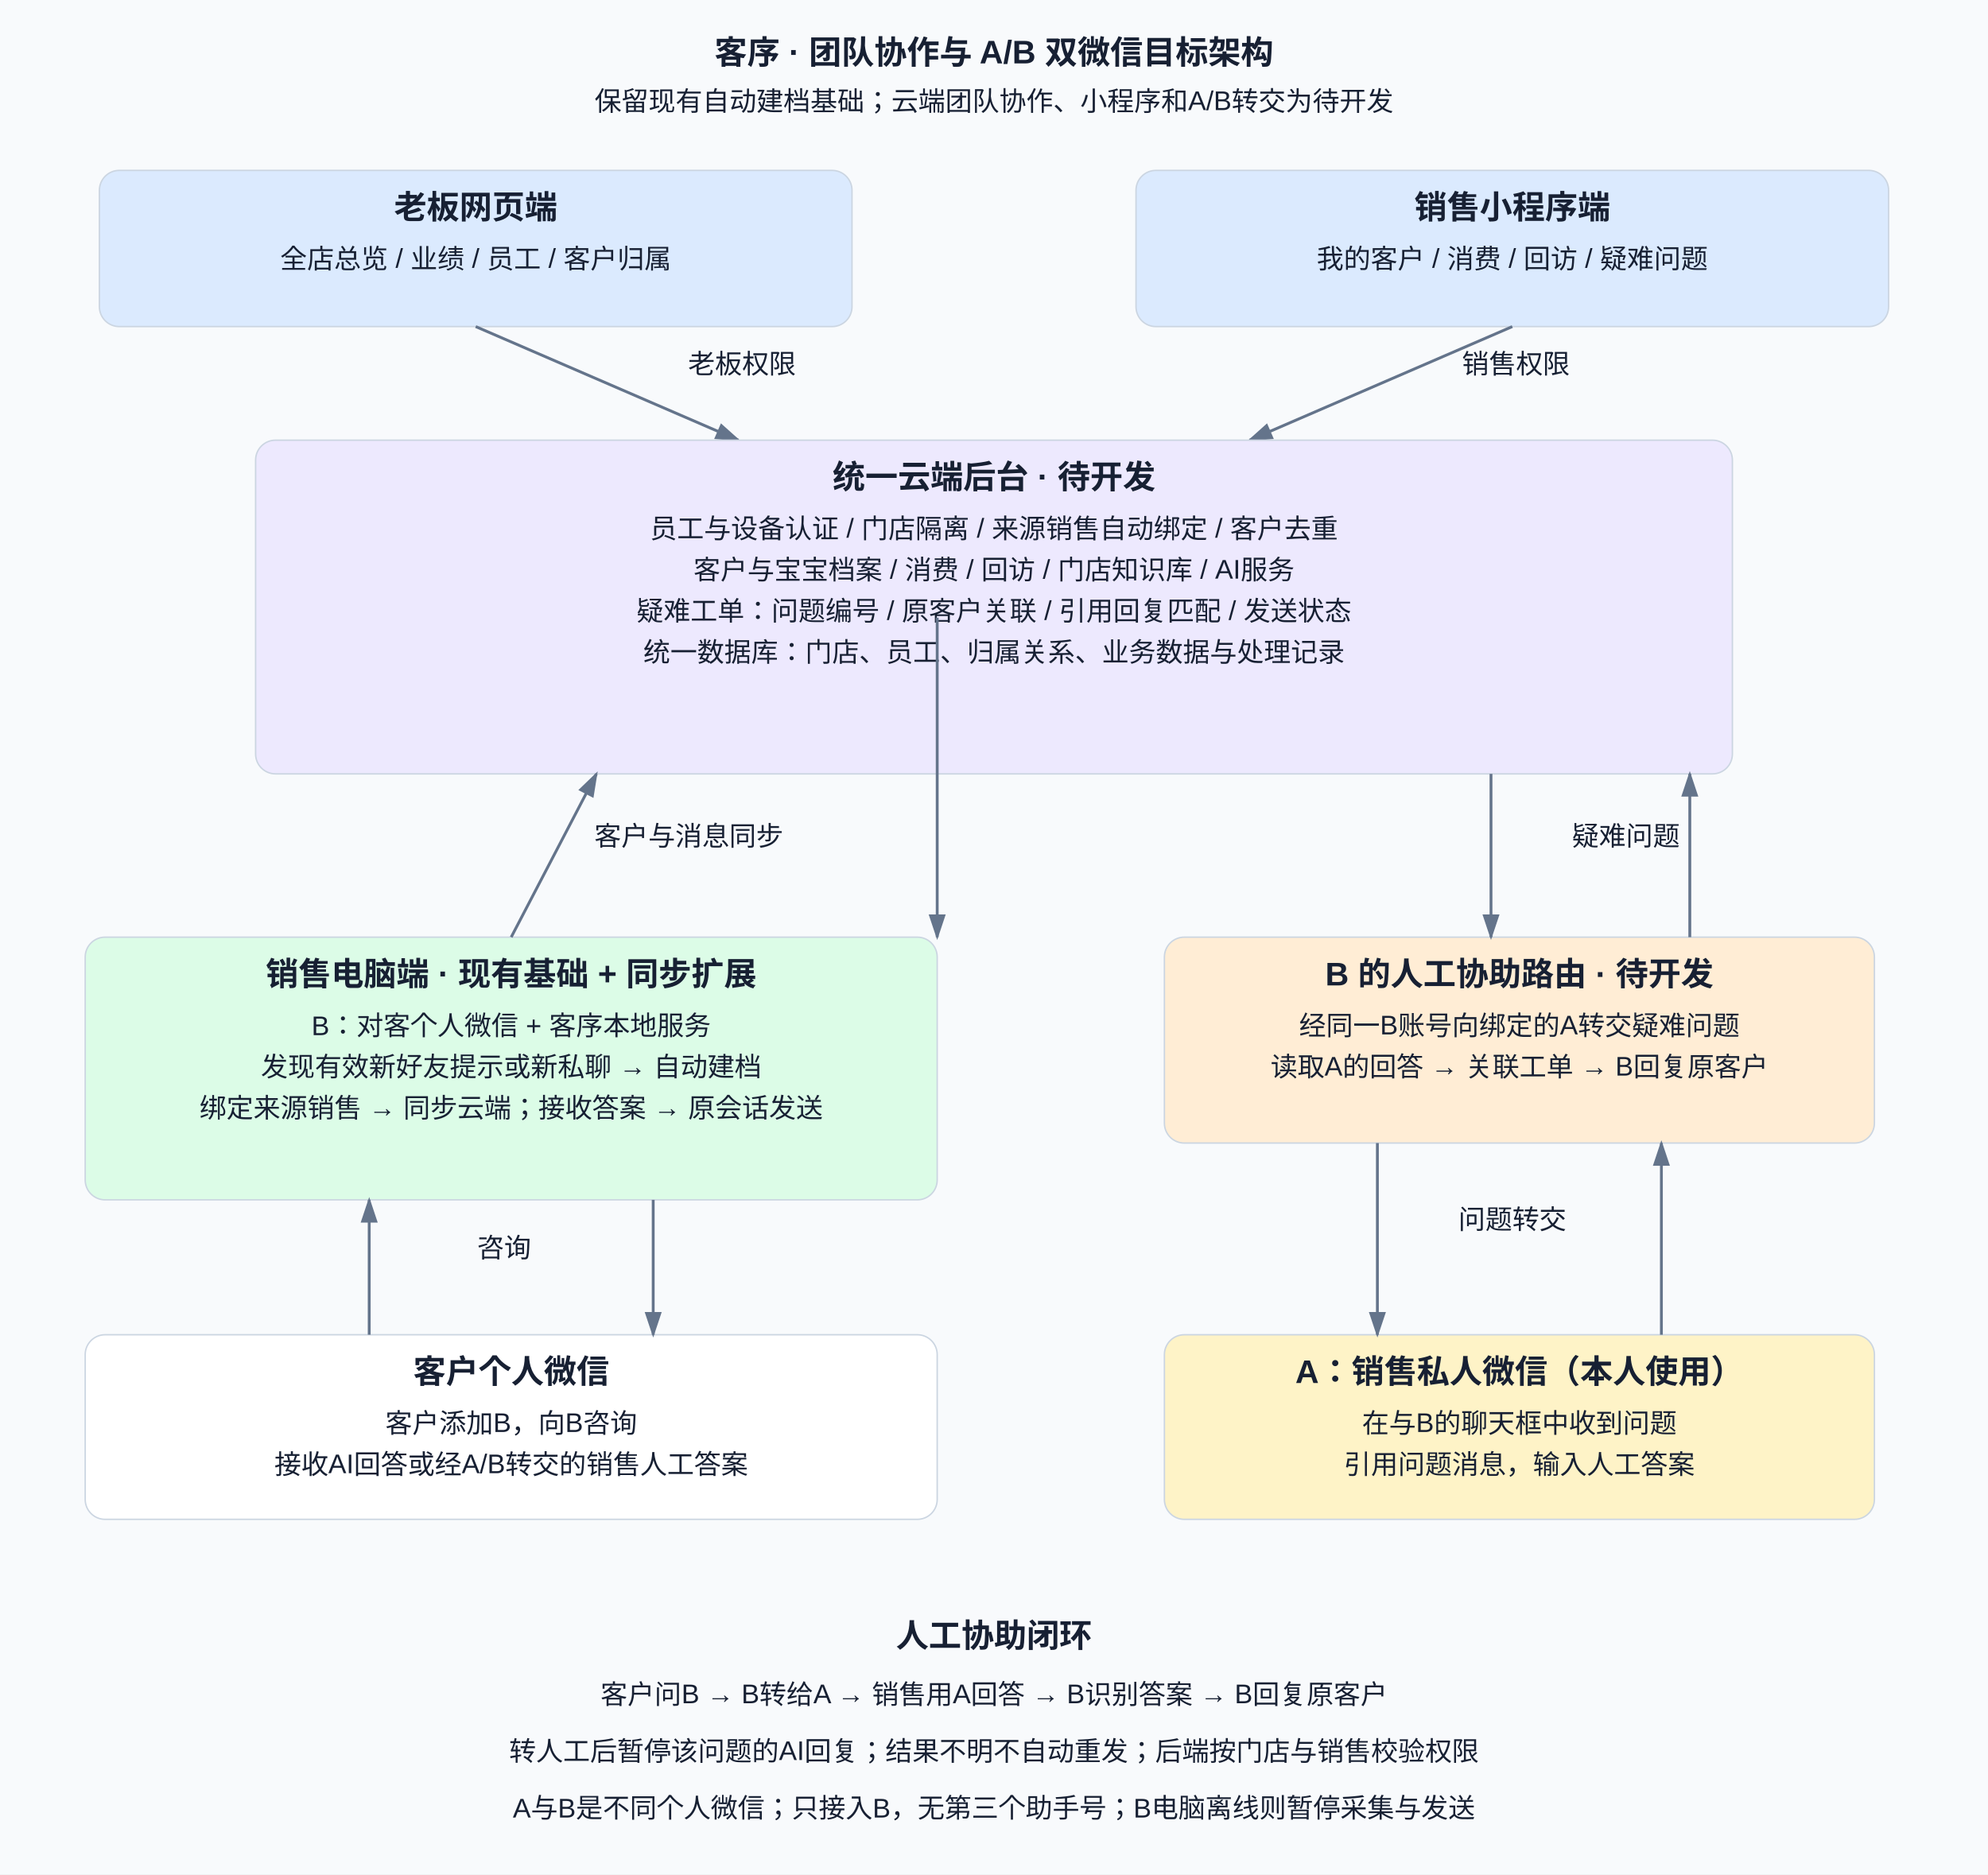
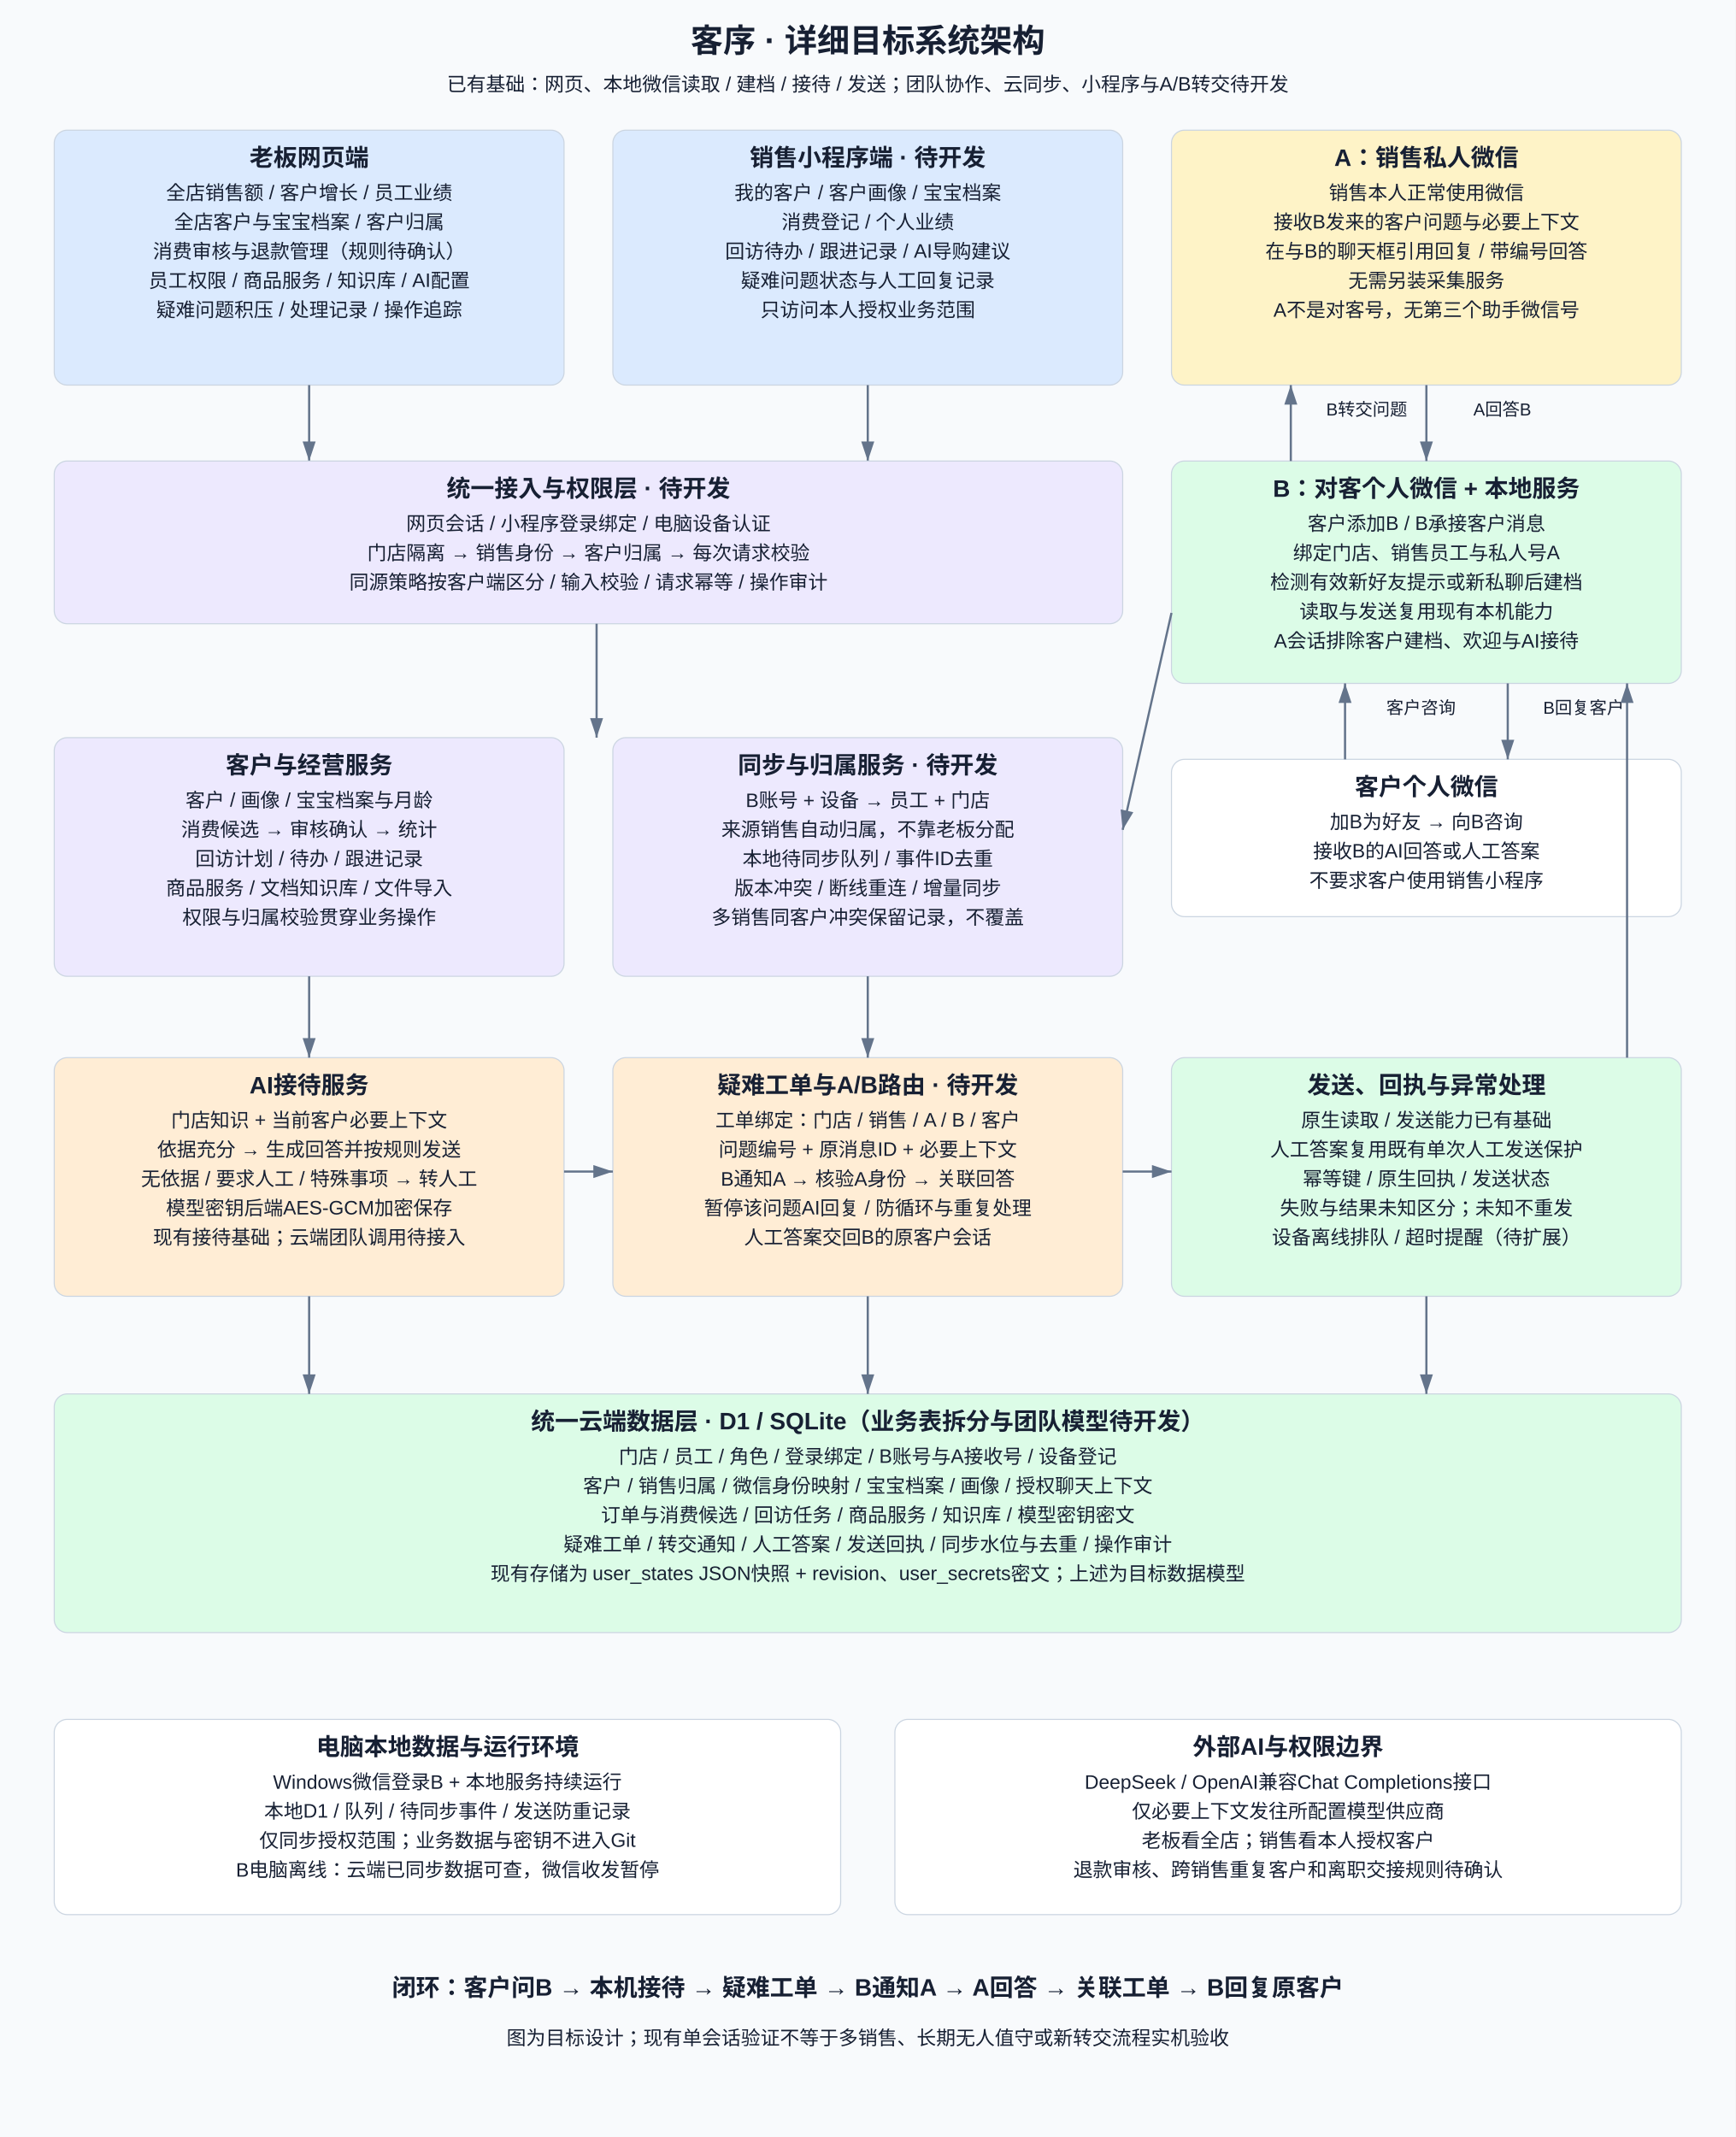
- <svg xmlns="http://www.w3.org/2000/svg" width="1400" height="1320" viewBox="0 0 1400 1320">
+ <svg xmlns="http://www.w3.org/2000/svg" width="1600" height="1970" viewBox="0 0 1600 1970">
  <defs>
-     <marker id="arrow" markerWidth="9" markerHeight="9" refX="8" refY="3" orient="auto">
+     <marker id="arrow" markerWidth="10" markerHeight="10" refX="9" refY="3" orient="auto">
      <path d="M0 0L0 6L9 3Z" fill="#64748b" />
    </marker>
  </defs>
-   <rect width="1400" height="1320" fill="#f8fafc" />
-   <style>text{font-family:Microsoft YaHei,Arial,sans-serif;fill:#172033}.h{font-size:23px;font-weight:bold}.t{font-size:19px}</style>
-   <text x="700" y="45" text-anchor="middle" class="h">客序 · 团队协作与 A/B 双微信目标架构</text>
-   <text x="700" y="78" text-anchor="middle" class="t">保留现有自动建档基础；云端团队协作、小程序和A/B转交为待开发</text>
-   <rect x="70" y="120" width="530" height="110" rx="14" fill="#dbeafe" stroke="#cbd5e1" />
-   <text x="335" y="154" text-anchor="middle" class="h">老板网页端</text>
-   <text x="335" y="189" text-anchor="middle" class="t">全店总览 / 业绩 / 员工 / 客户归属</text>
-   <rect x="800" y="120" width="530" height="110" rx="14" fill="#dbeafe" stroke="#cbd5e1" />
-   <text x="1065" y="154" text-anchor="middle" class="h">销售小程序端</text>
-   <text x="1065" y="189" text-anchor="middle" class="t">我的客户 / 消费 / 回访 / 疑难问题</text>
-   <path d="M335 230L520 310" stroke="#64748b" stroke-width="2" fill="none" marker-end="url(#arrow)" />
-   <text x="522.5" y="263" text-anchor="middle" class="t">老板权限</text>
-   <path d="M1065 230L880 310" stroke="#64748b" stroke-width="2" fill="none" marker-end="url(#arrow)" />
-   <text x="1067.5" y="263" text-anchor="middle" class="t">销售权限</text>
-   <rect x="180" y="310" width="1040" height="235" rx="14" fill="#ede9fe" stroke="#cbd5e1" />
-   <text x="700" y="344" text-anchor="middle" class="h">统一云端后台 · 待开发</text>
-   <text x="700" y="379" text-anchor="middle" class="t">员工与设备认证 / 门店隔离 / 来源销售自动绑定 / 客户去重</text>
-   <text x="700" y="408" text-anchor="middle" class="t">客户与宝宝档案 / 消费 / 回访 / 门店知识库 / AI服务</text>
-   <text x="700" y="437" text-anchor="middle" class="t">疑难工单：问题编号 / 原客户关联 / 引用回复匹配 / 发送状态</text>
-   <text x="700" y="466" text-anchor="middle" class="t">统一数据库：门店、员工、归属关系、业务数据与处理记录</text>
-   <rect x="60" y="660" width="600" height="185" rx="14" fill="#dcfce7" stroke="#cbd5e1" />
-   <text x="360" y="694" text-anchor="middle" class="h">销售电脑端 · 现有基础 + 同步扩展</text>
-   <text x="360" y="729" text-anchor="middle" class="t">B：对客个人微信 + 客序本地服务</text>
-   <text x="360" y="758" text-anchor="middle" class="t">发现有效新好友提示或新私聊 → 自动建档</text>
-   <text x="360" y="787" text-anchor="middle" class="t">绑定来源销售 → 同步云端；接收答案 → 原会话发送</text>
-   <rect x="820" y="660" width="500" height="145" rx="14" fill="#ffedd5" stroke="#cbd5e1" />
-   <text x="1070" y="694" text-anchor="middle" class="h">B 的人工协助路由 · 待开发</text>
-   <text x="1070" y="729" text-anchor="middle" class="t">经同一B账号向绑定的A转交疑难问题</text>
-   <text x="1070" y="758" text-anchor="middle" class="t">读取A的回答 → 关联工单 → B回复原客户</text>
-   <path d="M360 660L420 545" stroke="#64748b" stroke-width="2" fill="none" marker-end="url(#arrow)" />
-   <text x="485" y="595.5" text-anchor="middle" class="t">客户与消息同步</text>
-   <path d="M660 435L660 660" stroke="#64748b" stroke-width="2" fill="none" marker-end="url(#arrow)" />
-   <path d="M1050 545L1050 660" stroke="#64748b" stroke-width="2" fill="none" marker-end="url(#arrow)" />
-   <text x="1145" y="595.5" text-anchor="middle" class="t">疑难问题</text>
-   <path d="M1190 660L1190 545" stroke="#64748b" stroke-width="2" fill="none" marker-end="url(#arrow)" />
-   <rect x="820" y="940" width="500" height="130" rx="14" fill="#fef3c7" stroke="#cbd5e1" />
-   <text x="1070" y="974" text-anchor="middle" class="h">A：销售私人微信（本人使用）</text>
-   <text x="1070" y="1009" text-anchor="middle" class="t">在与B的聊天框中收到问题</text>
-   <text x="1070" y="1038" text-anchor="middle" class="t">引用问题消息，输入人工答案</text>
-   <path d="M970 805L970 940" stroke="#64748b" stroke-width="2" fill="none" marker-end="url(#arrow)" />
-   <text x="1065" y="865.5" text-anchor="middle" class="t">问题转交</text>
-   <path d="M1170 940L1170 805" stroke="#64748b" stroke-width="2" fill="none" marker-end="url(#arrow)" />
-   <rect x="60" y="940" width="600" height="130" rx="14" fill="#ffffff" stroke="#cbd5e1" />
-   <text x="360" y="974" text-anchor="middle" class="h">客户个人微信</text>
-   <text x="360" y="1009" text-anchor="middle" class="t">客户添加B，向B咨询</text>
-   <text x="360" y="1038" text-anchor="middle" class="t">接收AI回答或经A/B转交的销售人工答案</text>
-   <path d="M260 940L260 845" stroke="#64748b" stroke-width="2" fill="none" marker-end="url(#arrow)" />
-   <text x="355" y="885.5" text-anchor="middle" class="t">咨询</text>
-   <path d="M460 845L460 940" stroke="#64748b" stroke-width="2" fill="none" marker-end="url(#arrow)" />
-   <text x="700" y="1160" text-anchor="middle" class="h">人工协助闭环</text>
-   <text x="700" y="1200" text-anchor="middle" class="t">客户问B → B转给A → 销售用A回答 → B识别答案 → B回复原客户</text>
-   <text x="700" y="1240" text-anchor="middle" class="t">转人工后暂停该问题的AI回复；结果不明不自动重发；后端按门店与销售校验权限</text>
-   <text x="700" y="1280" text-anchor="middle" class="t">A与B是不同个人微信；只接入B，无第三个助手号；B电脑离线则暂停采集与发送</text>
+   <rect width="1600" height="1970" fill="#f8fafc" />
+   <style>text{font-family:Microsoft YaHei,Arial,sans-serif;fill:#172033}.title{font-size:30px;font-weight:bold}.head{font-size:22px;font-weight:bold}.txt{font-size:18px}.label{font-size:16px}</style>
+   <text x="800" y="48" text-anchor="middle" class="title">客序 · 详细目标系统架构</text>
+   <text x="800" y="84" text-anchor="middle" class="txt">已有基础：网页、本地微信读取 / 建档 / 接待 / 发送；团队协作、云同步、小程序与A/B转交待开发</text>
+   <rect x="50" y="120" width="470" height="235" rx="12" fill="#dbeafe" stroke="#cbd5e1" />
+   <text x="285" y="153" text-anchor="middle" class="head">老板网页端</text>
+   <text x="285" y="184" text-anchor="middle" class="txt">全店销售额 / 客户增长 / 员工业绩</text>
+   <text x="285" y="211" text-anchor="middle" class="txt">全店客户与宝宝档案 / 客户归属</text>
+   <text x="285" y="238" text-anchor="middle" class="txt">消费审核与退款管理（规则待确认）</text>
+   <text x="285" y="265" text-anchor="middle" class="txt">员工权限 / 商品服务 / 知识库 / AI配置</text>
+   <text x="285" y="292" text-anchor="middle" class="txt">疑难问题积压 / 处理记录 / 操作追踪</text>
+   <rect x="565" y="120" width="470" height="235" rx="12" fill="#dbeafe" stroke="#cbd5e1" />
+   <text x="800" y="153" text-anchor="middle" class="head">销售小程序端 · 待开发</text>
+   <text x="800" y="184" text-anchor="middle" class="txt">我的客户 / 客户画像 / 宝宝档案</text>
+   <text x="800" y="211" text-anchor="middle" class="txt">消费登记 / 个人业绩</text>
+   <text x="800" y="238" text-anchor="middle" class="txt">回访待办 / 跟进记录 / AI导购建议</text>
+   <text x="800" y="265" text-anchor="middle" class="txt">疑难问题状态与人工回复记录</text>
+   <text x="800" y="292" text-anchor="middle" class="txt">只访问本人授权业务范围</text>
+   <rect x="1080" y="120" width="470" height="235" rx="12" fill="#fef3c7" stroke="#cbd5e1" />
+   <text x="1315" y="153" text-anchor="middle" class="head">A：销售私人微信</text>
+   <text x="1315" y="184" text-anchor="middle" class="txt">销售本人正常使用微信</text>
+   <text x="1315" y="211" text-anchor="middle" class="txt">接收B发来的客户问题与必要上下文</text>
+   <text x="1315" y="238" text-anchor="middle" class="txt">在与B的聊天框引用回复 / 带编号回答</text>
+   <text x="1315" y="265" text-anchor="middle" class="txt">无需另装采集服务</text>
+   <text x="1315" y="292" text-anchor="middle" class="txt">A不是对客号，无第三个助手微信号</text>
+   <path d="M285 355L285 425" fill="none" stroke="#64748b" stroke-width="2" marker-end="url(#arrow)" />
+   <path d="M800 355L800 425" fill="none" stroke="#64748b" stroke-width="2" marker-end="url(#arrow)" />
+   <rect x="50" y="425" width="985" height="150" rx="12" fill="#ede9fe" stroke="#cbd5e1" />
+   <text x="542.5" y="458" text-anchor="middle" class="head">统一接入与权限层 · 待开发</text>
+   <text x="542.5" y="489" text-anchor="middle" class="txt">网页会话 / 小程序登录绑定 / 电脑设备认证</text>
+   <text x="542.5" y="516" text-anchor="middle" class="txt">门店隔离 → 销售身份 → 客户归属 → 每次请求校验</text>
+   <text x="542.5" y="543" text-anchor="middle" class="txt">同源策略按客户端区分 / 输入校验 / 请求幂等 / 操作审计</text>
+   <rect x="1080" y="425" width="470" height="205" rx="12" fill="#dcfce7" stroke="#cbd5e1" />
+   <text x="1315" y="458" text-anchor="middle" class="head">B：对客个人微信 + 本地服务</text>
+   <text x="1315" y="489" text-anchor="middle" class="txt">客户添加B / B承接客户消息</text>
+   <text x="1315" y="516" text-anchor="middle" class="txt">绑定门店、销售员工与私人号A</text>
+   <text x="1315" y="543" text-anchor="middle" class="txt">检测有效新好友提示或新私聊后建档</text>
+   <text x="1315" y="570" text-anchor="middle" class="txt">读取与发送复用现有本机能力</text>
+   <text x="1315" y="597" text-anchor="middle" class="txt">A会话排除客户建档、欢迎与AI接待</text>
+   <path d="M1315 355L1315 425" fill="none" stroke="#64748b" stroke-width="2" marker-end="url(#arrow)" />
+   <text x="1385" y="383" text-anchor="middle" class="label">A回答B</text>
+   <path d="M1190 425L1190 355" fill="none" stroke="#64748b" stroke-width="2" marker-end="url(#arrow)" />
+   <text x="1260" y="383" text-anchor="middle" class="label">B转交问题</text>
+   <rect x="1080" y="700" width="470" height="145" rx="12" fill="#ffffff" stroke="#cbd5e1" />
+   <text x="1315" y="733" text-anchor="middle" class="head">客户个人微信</text>
+   <text x="1315" y="764" text-anchor="middle" class="txt">加B为好友 → 向B咨询</text>
+   <text x="1315" y="791" text-anchor="middle" class="txt">接收B的AI回答或人工答案</text>
+   <text x="1315" y="818" text-anchor="middle" class="txt">不要求客户使用销售小程序</text>
+   <path d="M1240 700L1240 630" fill="none" stroke="#64748b" stroke-width="2" marker-end="url(#arrow)" />
+   <text x="1310" y="658" text-anchor="middle" class="label">客户咨询</text>
+   <path d="M1390 630L1390 700" fill="none" stroke="#64748b" stroke-width="2" marker-end="url(#arrow)" />
+   <text x="1460" y="658" text-anchor="middle" class="label">B回复客户</text>
+   <path d="M550 575L550 680" fill="none" stroke="#64748b" stroke-width="2" marker-end="url(#arrow)" />
+   <rect x="50" y="680" width="470" height="220" rx="12" fill="#ede9fe" stroke="#cbd5e1" />
+   <text x="285" y="713" text-anchor="middle" class="head">客户与经营服务</text>
+   <text x="285" y="744" text-anchor="middle" class="txt">客户 / 画像 / 宝宝档案与月龄</text>
+   <text x="285" y="771" text-anchor="middle" class="txt">消费候选 → 审核确认 → 统计</text>
+   <text x="285" y="798" text-anchor="middle" class="txt">回访计划 / 待办 / 跟进记录</text>
+   <text x="285" y="825" text-anchor="middle" class="txt">商品服务 / 文档知识库 / 文件导入</text>
+   <text x="285" y="852" text-anchor="middle" class="txt">权限与归属校验贯穿业务操作</text>
+   <rect x="565" y="680" width="470" height="220" rx="12" fill="#ede9fe" stroke="#cbd5e1" />
+   <text x="800" y="713" text-anchor="middle" class="head">同步与归属服务 · 待开发</text>
+   <text x="800" y="744" text-anchor="middle" class="txt">B账号 + 设备 → 员工 + 门店</text>
+   <text x="800" y="771" text-anchor="middle" class="txt">来源销售自动归属，不靠老板分配</text>
+   <text x="800" y="798" text-anchor="middle" class="txt">本地待同步队列 / 事件ID去重</text>
+   <text x="800" y="825" text-anchor="middle" class="txt">版本冲突 / 断线重连 / 增量同步</text>
+   <text x="800" y="852" text-anchor="middle" class="txt">多销售同客户冲突保留记录，不覆盖</text>
+   <path d="M1080 565L1035 765" fill="none" stroke="#64748b" stroke-width="2" marker-end="url(#arrow)" />
+   <rect x="50" y="975" width="470" height="220" rx="12" fill="#ffedd5" stroke="#cbd5e1" />
+   <text x="285" y="1008" text-anchor="middle" class="head">AI接待服务</text>
+   <text x="285" y="1039" text-anchor="middle" class="txt">门店知识 + 当前客户必要上下文</text>
+   <text x="285" y="1066" text-anchor="middle" class="txt">依据充分 → 生成回答并按规则发送</text>
+   <text x="285" y="1093" text-anchor="middle" class="txt">无依据 / 要求人工 / 特殊事项 → 转人工</text>
+   <text x="285" y="1120" text-anchor="middle" class="txt">模型密钥后端AES-GCM加密保存</text>
+   <text x="285" y="1147" text-anchor="middle" class="txt">现有接待基础；云端团队调用待接入</text>
+   <rect x="565" y="975" width="470" height="220" rx="12" fill="#ffedd5" stroke="#cbd5e1" />
+   <text x="800" y="1008" text-anchor="middle" class="head">疑难工单与A/B路由 · 待开发</text>
+   <text x="800" y="1039" text-anchor="middle" class="txt">工单绑定：门店 / 销售 / A / B / 客户</text>
+   <text x="800" y="1066" text-anchor="middle" class="txt">问题编号 + 原消息ID + 必要上下文</text>
+   <text x="800" y="1093" text-anchor="middle" class="txt">B通知A → 核验A身份 → 关联回答</text>
+   <text x="800" y="1120" text-anchor="middle" class="txt">暂停该问题AI回复 / 防循环与重复处理</text>
+   <text x="800" y="1147" text-anchor="middle" class="txt">人工答案交回B的原客户会话</text>
+   <rect x="1080" y="975" width="470" height="220" rx="12" fill="#dcfce7" stroke="#cbd5e1" />
+   <text x="1315" y="1008" text-anchor="middle" class="head">发送、回执与异常处理</text>
+   <text x="1315" y="1039" text-anchor="middle" class="txt">原生读取 / 发送能力已有基础</text>
+   <text x="1315" y="1066" text-anchor="middle" class="txt">人工答案复用既有单次人工发送保护</text>
+   <text x="1315" y="1093" text-anchor="middle" class="txt">幂等键 / 原生回执 / 发送状态</text>
+   <text x="1315" y="1120" text-anchor="middle" class="txt">失败与结果未知区分；未知不重发</text>
+   <text x="1315" y="1147" text-anchor="middle" class="txt">设备离线排队 / 超时提醒（待扩展）</text>
+   <path d="M285 900L285 975" fill="none" stroke="#64748b" stroke-width="2" marker-end="url(#arrow)" />
+   <path d="M800 900L800 975" fill="none" stroke="#64748b" stroke-width="2" marker-end="url(#arrow)" />
+   <path d="M520 1080L565 1080" fill="none" stroke="#64748b" stroke-width="2" marker-end="url(#arrow)" />
+   <path d="M1035 1080L1080 1080" fill="none" stroke="#64748b" stroke-width="2" marker-end="url(#arrow)" />
+   <path d="M1500 975L1500 630" fill="none" stroke="#64748b" stroke-width="2" marker-end="url(#arrow)" />
+   <rect x="50" y="1285" width="1500" height="220" rx="12" fill="#dcfce7" stroke="#cbd5e1" />
+   <text x="800" y="1318" text-anchor="middle" class="head">统一云端数据层 · D1 / SQLite（业务表拆分与团队模型待开发）</text>
+   <text x="800" y="1349" text-anchor="middle" class="txt">门店 / 员工 / 角色 / 登录绑定 / B账号与A接收号 / 设备登记</text>
+   <text x="800" y="1376" text-anchor="middle" class="txt">客户 / 销售归属 / 微信身份映射 / 宝宝档案 / 画像 / 授权聊天上下文</text>
+   <text x="800" y="1403" text-anchor="middle" class="txt">订单与消费候选 / 回访任务 / 商品服务 / 知识库 / 模型密钥密文</text>
+   <text x="800" y="1430" text-anchor="middle" class="txt">疑难工单 / 转交通知 / 人工答案 / 发送回执 / 同步水位与去重 / 操作审计</text>
+   <text x="800" y="1457" text-anchor="middle" class="txt">现有存储为 user_states JSON快照 + revision、user_secrets密文；上述为目标数据模型</text>
+   <path d="M285 1195L285 1285" fill="none" stroke="#64748b" stroke-width="2" marker-end="url(#arrow)" />
+   <path d="M800 1195L800 1285" fill="none" stroke="#64748b" stroke-width="2" marker-end="url(#arrow)" />
+   <path d="M1315 1195L1315 1285" fill="none" stroke="#64748b" stroke-width="2" marker-end="url(#arrow)" />
+   <rect x="50" y="1585" width="725" height="180" rx="12" fill="#ffffff" stroke="#cbd5e1" />
+   <text x="412.5" y="1618" text-anchor="middle" class="head">电脑本地数据与运行环境</text>
+   <text x="412.5" y="1649" text-anchor="middle" class="txt">Windows微信登录B + 本地服务持续运行</text>
+   <text x="412.5" y="1676" text-anchor="middle" class="txt">本地D1 / 队列 / 待同步事件 / 发送防重记录</text>
+   <text x="412.5" y="1703" text-anchor="middle" class="txt">仅同步授权范围；业务数据与密钥不进入Git</text>
+   <text x="412.5" y="1730" text-anchor="middle" class="txt">B电脑离线：云端已同步数据可查，微信收发暂停</text>
+   <rect x="825" y="1585" width="725" height="180" rx="12" fill="#ffffff" stroke="#cbd5e1" />
+   <text x="1187.5" y="1618" text-anchor="middle" class="head">外部AI与权限边界</text>
+   <text x="1187.5" y="1649" text-anchor="middle" class="txt">DeepSeek / OpenAI兼容Chat Completions接口</text>
+   <text x="1187.5" y="1676" text-anchor="middle" class="txt">仅必要上下文发往所配置模型供应商</text>
+   <text x="1187.5" y="1703" text-anchor="middle" class="txt">老板看全店；销售看本人授权客户</text>
+   <text x="1187.5" y="1730" text-anchor="middle" class="txt">退款审核、跨销售重复客户和离职交接规则待确认</text>
+   <text x="800" y="1840" text-anchor="middle" class="head">闭环：客户问B → 本机接待 → 疑难工单 → B通知A → A回答 → 关联工单 → B回复原客户</text>
+   <text x="800" y="1885" text-anchor="middle" class="txt">图为目标设计；现有单会话验证不等于多销售、长期无人值守或新转交流程实机验收</text>
</svg>
